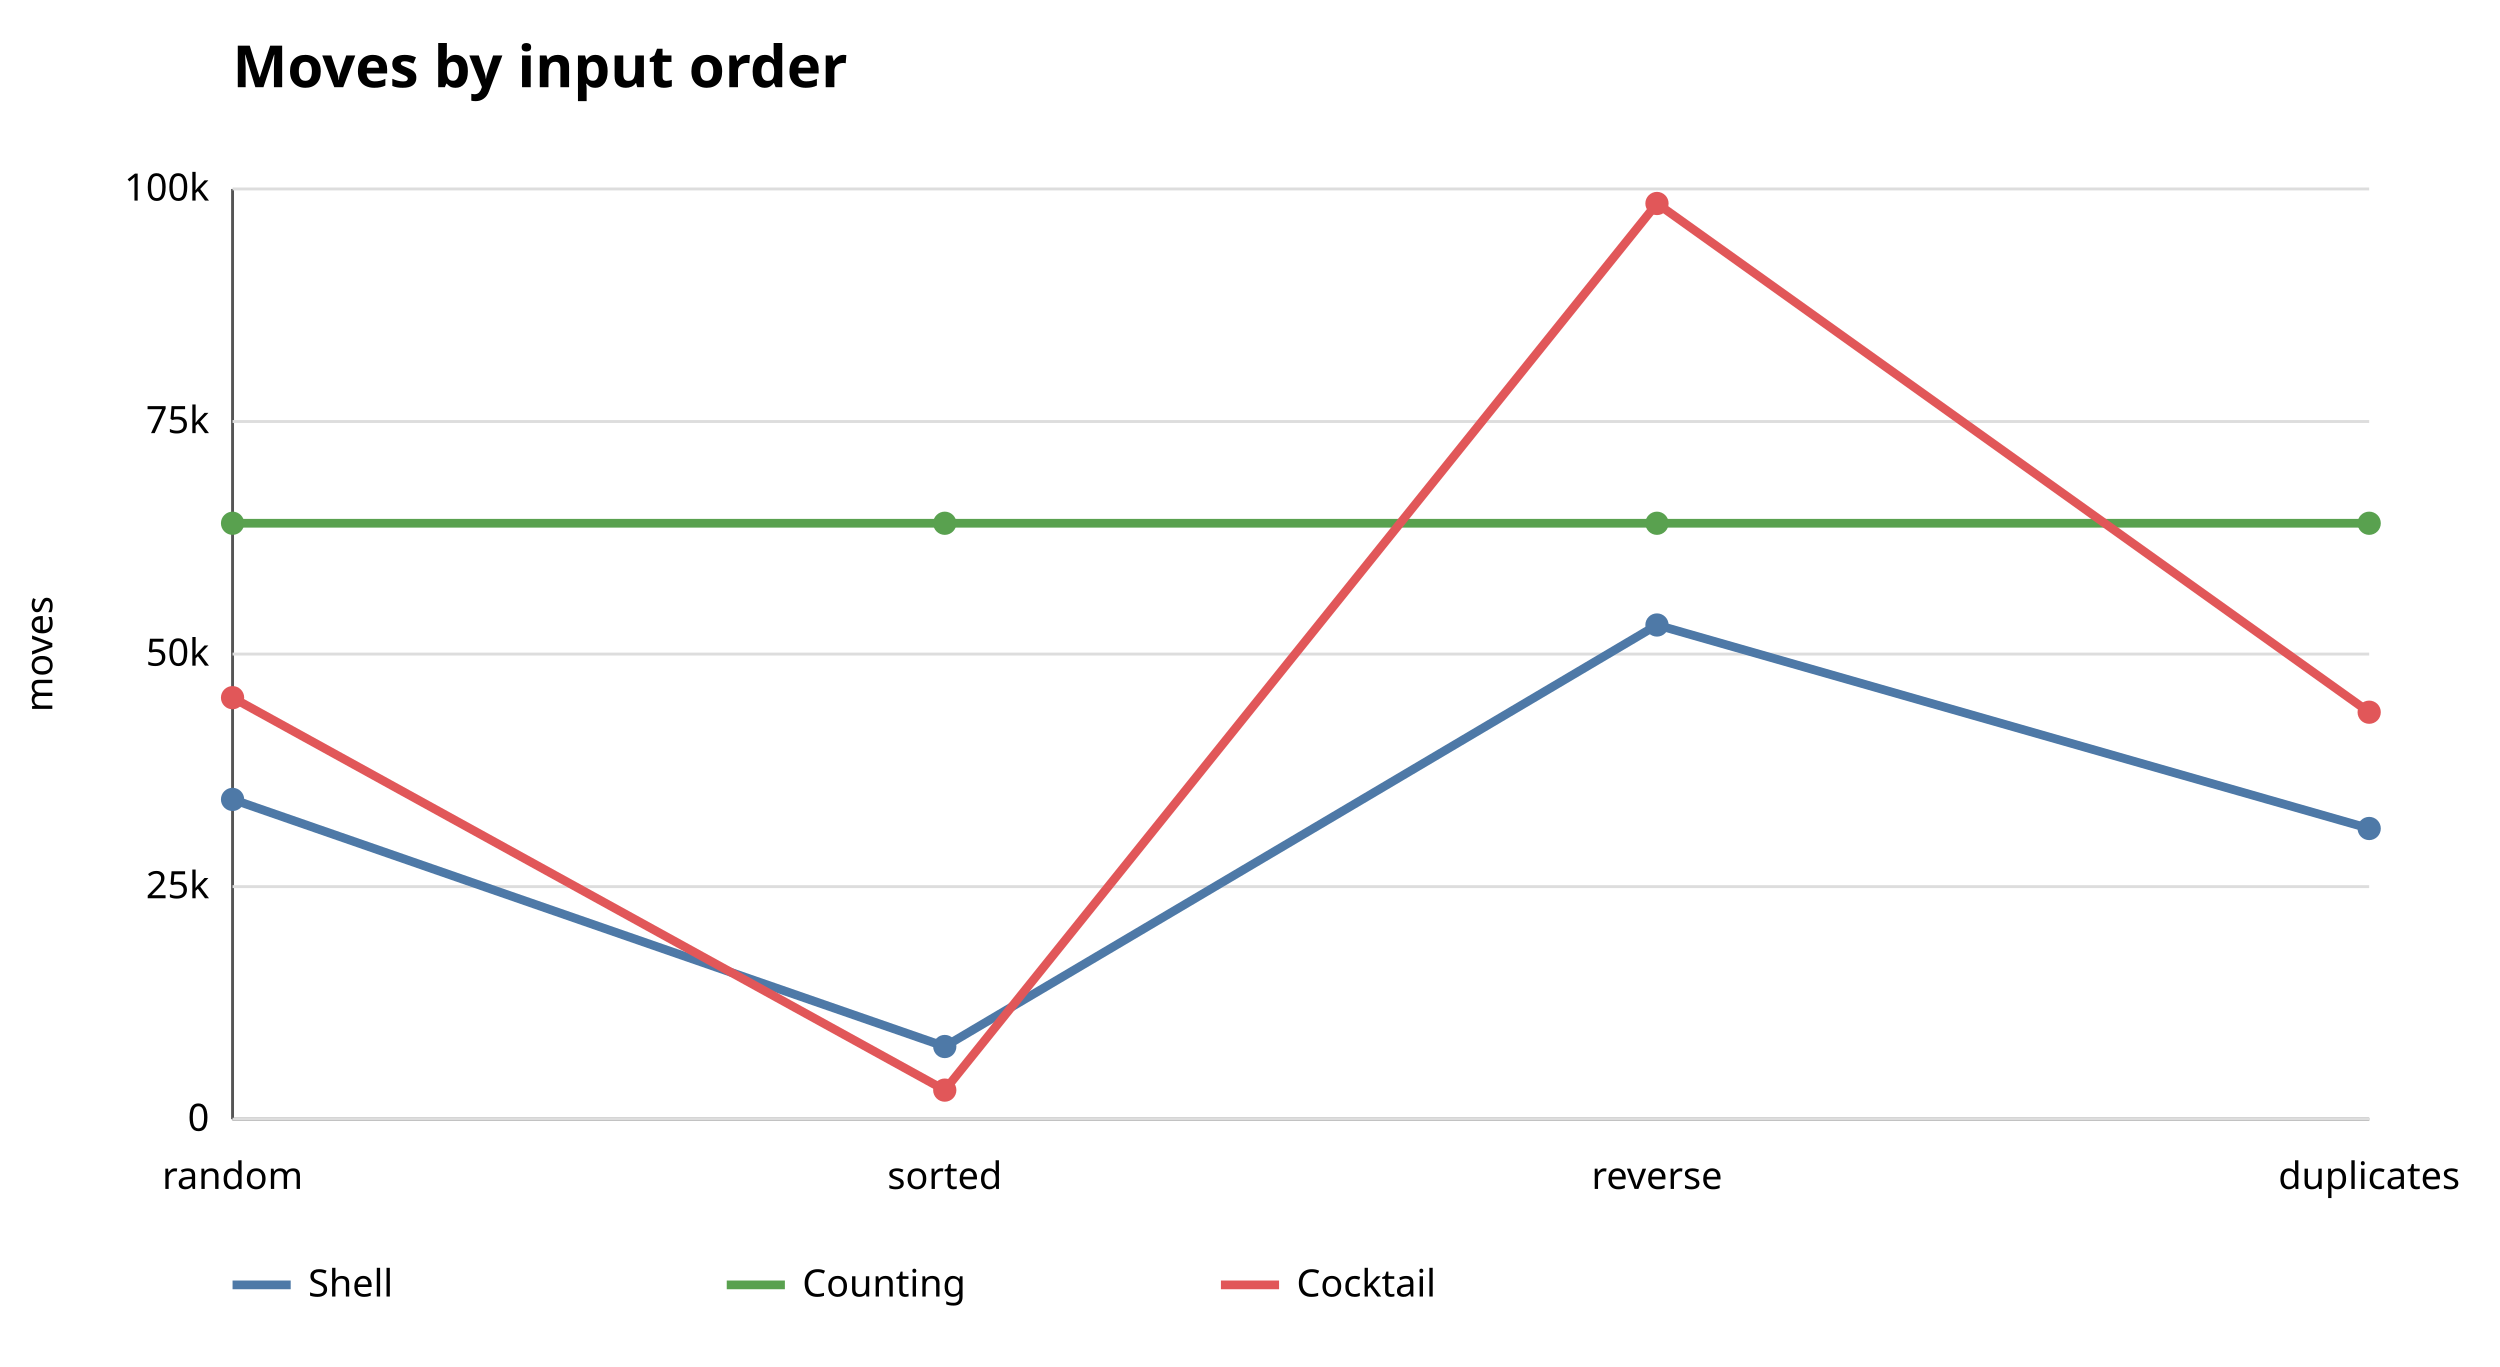
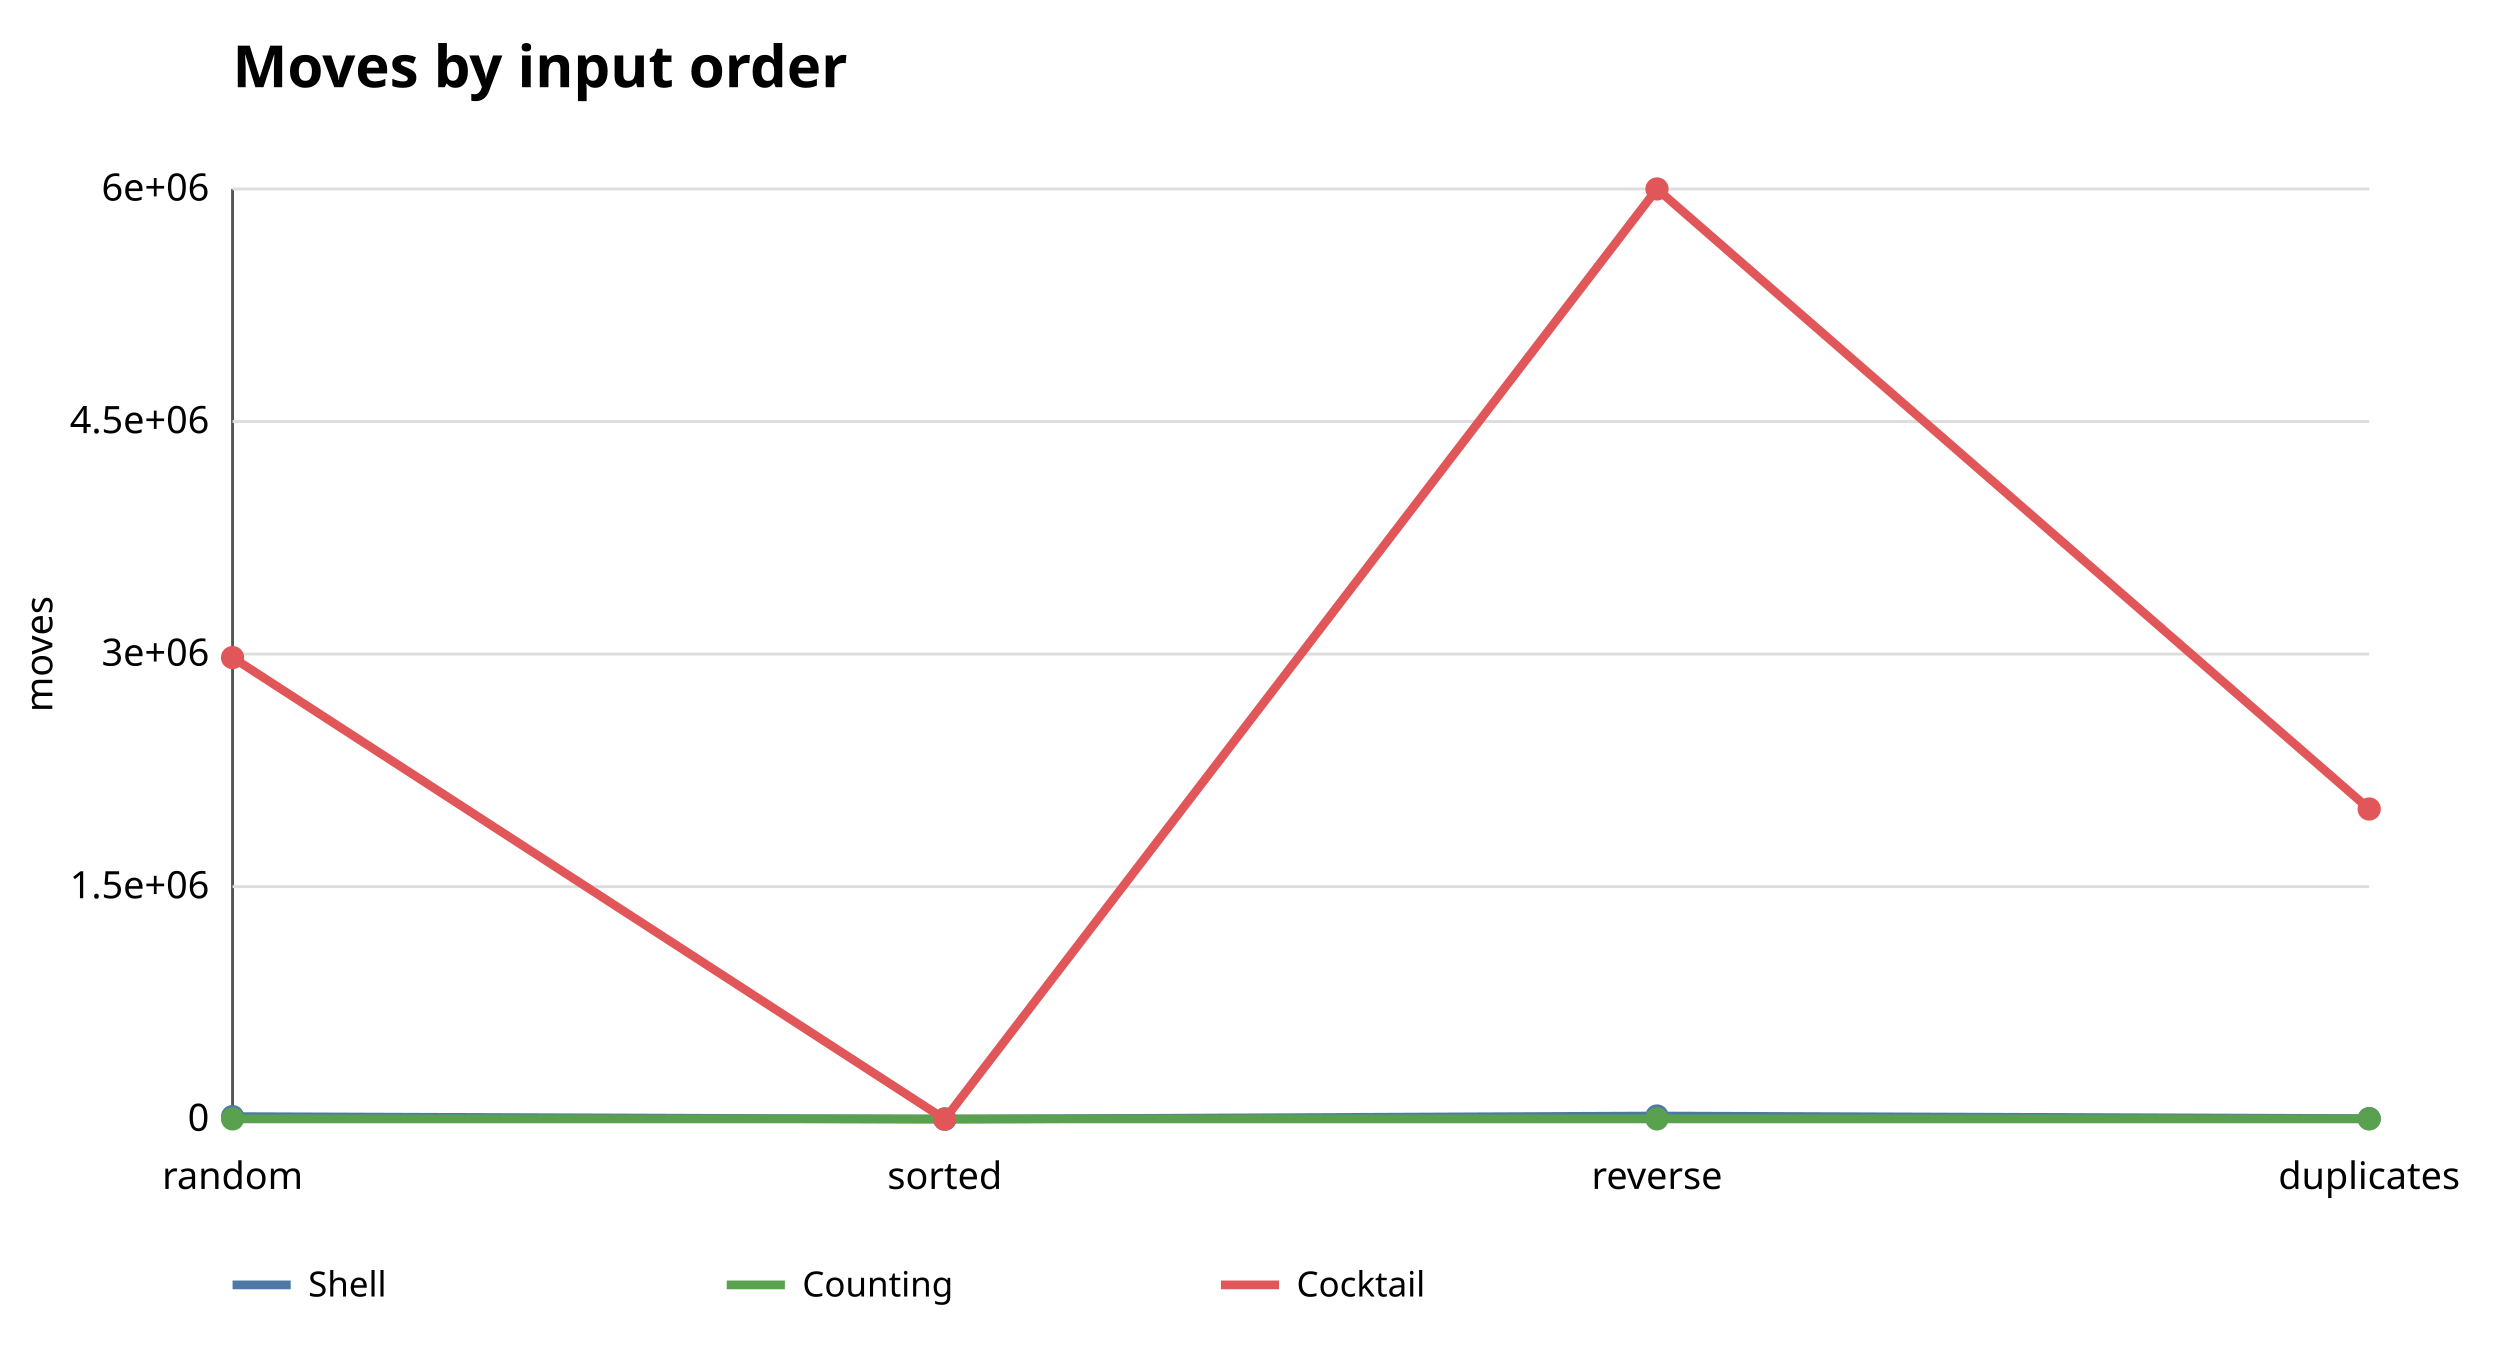
<svg xmlns="http://www.w3.org/2000/svg" viewBox="0 0 860 470">
  <style>text{font:13px sans-serif}.title{font-size:20px;font-weight:bold}.axis{stroke:#555}.grid{stroke:#ddd}.legend{font-size:12px}</style>
  <text class="title" x="80" y="30">Moves by input order</text>
-   <text transform="translate(18 225) rotate(-90)" text-anchor="middle">moves</text>
+   <text transform="translate(18 225.0) rotate(-90)" text-anchor="middle">moves</text>
  <line class="axis" x1="80" y1="65" x2="80" y2="385" />
  <line class="axis" x1="80" y1="385" x2="815" y2="385" />
-   <g fill="none" class="grid">
-     <line x1="80" y1="385" x2="815" y2="385" />
-     <line x1="80" y1="305" x2="815" y2="305" />
-     <line x1="80" y1="225" x2="815" y2="225" />
-     <line x1="80" y1="145" x2="815" y2="145" />
-     <line x1="80" y1="65" x2="815" y2="65" />
-   </g>
-   <g text-anchor="end">
-     <text x="72" y="389">0</text>
-     <text x="72" y="309">25k</text>
-     <text x="72" y="229">50k</text>
-     <text x="72" y="149">75k</text>
-     <text x="72" y="69">100k</text>
-   </g>
-   <g text-anchor="middle">
-     <text x="80" y="409">random</text>
-     <text x="325" y="409">sorted</text>
-     <text x="570" y="409">reverse</text>
-     <text x="815" y="409">duplicates</text>
-   </g>
-   <polyline fill="none" stroke="#4e79a7" stroke-width="3" points="80,275 325,360 570,215 815,285" />
-   <g fill="#4e79a7">
-     <circle cx="80" cy="275" r="4" />
-     <circle cx="325" cy="360" r="4" />
-     <circle cx="570" cy="215" r="4" />
-     <circle cx="815" cy="285" r="4" />
-   </g>
-   <polyline fill="none" stroke="#59a14f" stroke-width="3" points="80,180 325,180 570,180 815,180" />
-   <g fill="#59a14f">
-     <circle cx="80" cy="180" r="4" />
-     <circle cx="325" cy="180" r="4" />
-     <circle cx="570" cy="180" r="4" />
-     <circle cx="815" cy="180" r="4" />
-   </g>
-   <polyline fill="none" stroke="#e15759" stroke-width="3" points="80,240 325,375 570,70 815,245" />
-   <g fill="#e15759">
-     <circle cx="80" cy="240" r="4" />
-     <circle cx="325" cy="375" r="4" />
-     <circle cx="570" cy="70" r="4" />
-     <circle cx="815" cy="245" r="4" />
-   </g>
-   <g class="legend">
-     <line x1="80" y1="442" x2="100" y2="442" stroke="#4e79a7" stroke-width="3" />
-     <text x="106" y="446">Shell</text>
-     <line x1="250" y1="442" x2="270" y2="442" stroke="#59a14f" stroke-width="3" />
-     <text x="276" y="446">Counting</text>
-     <line x1="420" y1="442" x2="440" y2="442" stroke="#e15759" stroke-width="3" />
-     <text x="446" y="446">Cocktail</text>
-   </g>
+   <line class="grid" x1="80" y1="385.0" x2="815" y2="385.0" />
+   <text x="72" y="389.0" text-anchor="end">0</text>
+   <line class="grid" x1="80" y1="305.0" x2="815" y2="305.0" />
+   <text x="72" y="309.0" text-anchor="end">1.5e+06</text>
+   <line class="grid" x1="80" y1="225.0" x2="815" y2="225.0" />
+   <text x="72" y="229.0" text-anchor="end">3e+06</text>
+   <line class="grid" x1="80" y1="145.0" x2="815" y2="145.0" />
+   <text x="72" y="149.0" text-anchor="end">4.5e+06</text>
+   <line class="grid" x1="80" y1="65.0" x2="815" y2="65.0" />
+   <text x="72" y="69.0" text-anchor="end">6e+06</text>
+   <text x="80.0" y="409" text-anchor="middle">random</text>
+   <text x="325.0" y="409" text-anchor="middle">sorted</text>
+   <text x="570.0" y="409" text-anchor="middle">reverse</text>
+   <text x="815.0" y="409" text-anchor="middle">duplicates</text>
+   <polyline fill="none" stroke="#4e79a7" stroke-width="3" points="80.0,384.1 325.0,385.0 570.0,383.9 815.0,384.8" />
+   <circle cx="80.0" cy="384.1" r="4" fill="#4e79a7" />
+   <circle cx="325.0" cy="385.0" r="4" fill="#4e79a7" />
+   <circle cx="570.0" cy="383.9" r="4" fill="#4e79a7" />
+   <circle cx="815.0" cy="384.8" r="4" fill="#4e79a7" />
+   <polyline fill="none" stroke="#59a14f" stroke-width="3" points="80.0,384.9 325.0,384.9 570.0,384.9 815.0,384.9" />
+   <circle cx="80.0" cy="384.9" r="4" fill="#59a14f" />
+   <circle cx="325.0" cy="384.9" r="4" fill="#59a14f" />
+   <circle cx="570.0" cy="384.9" r="4" fill="#59a14f" />
+   <circle cx="815.0" cy="384.9" r="4" fill="#59a14f" />
+   <polyline fill="none" stroke="#e15759" stroke-width="3" points="80.0,226.2 325.0,385.0 570.0,65.0 815.0,278.3" />
+   <circle cx="80.0" cy="226.2" r="4" fill="#e15759" />
+   <circle cx="325.0" cy="385.0" r="4" fill="#e15759" />
+   <circle cx="570.0" cy="65.0" r="4" fill="#e15759" />
+   <circle cx="815.0" cy="278.3" r="4" fill="#e15759" />
+   <line x1="80" y1="442" x2="100" y2="442" stroke="#4e79a7" stroke-width="3" />
+   <text class="legend" x="106" y="446">Shell</text>
+   <line x1="250" y1="442" x2="270" y2="442" stroke="#59a14f" stroke-width="3" />
+   <text class="legend" x="276" y="446">Counting</text>
+   <line x1="420" y1="442" x2="440" y2="442" stroke="#e15759" stroke-width="3" />
+   <text class="legend" x="446" y="446">Cocktail</text>
</svg>
